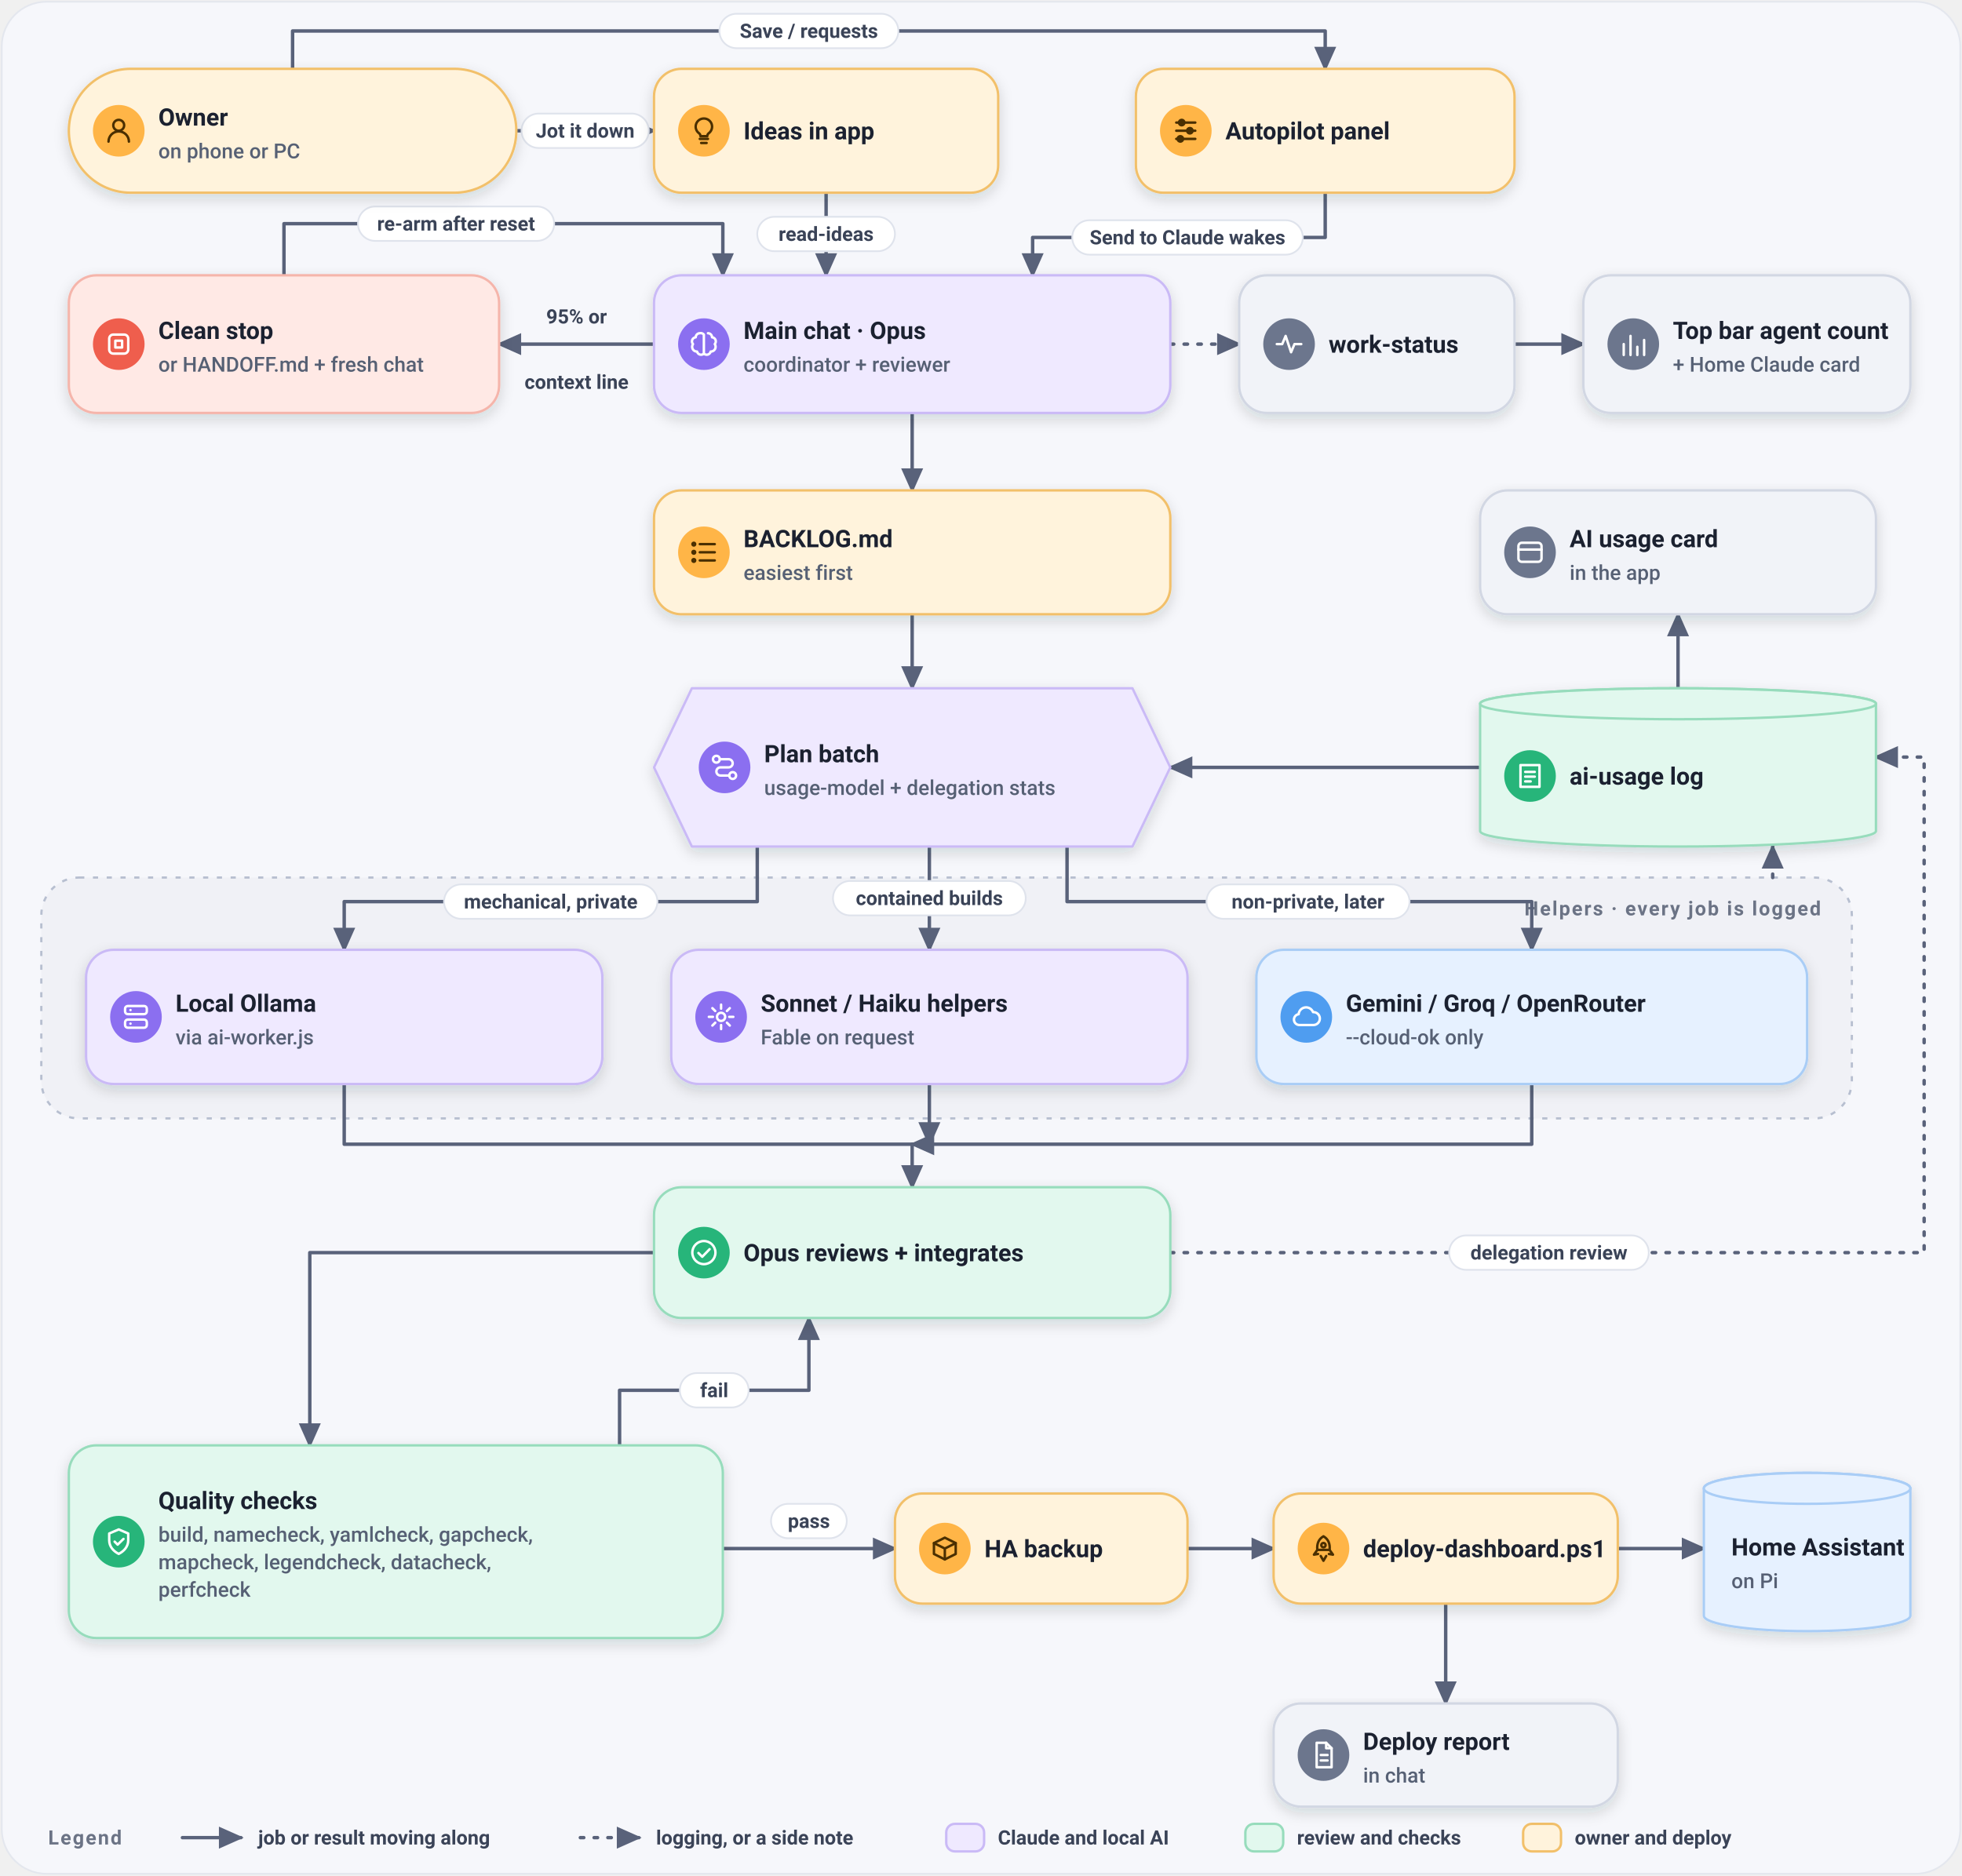
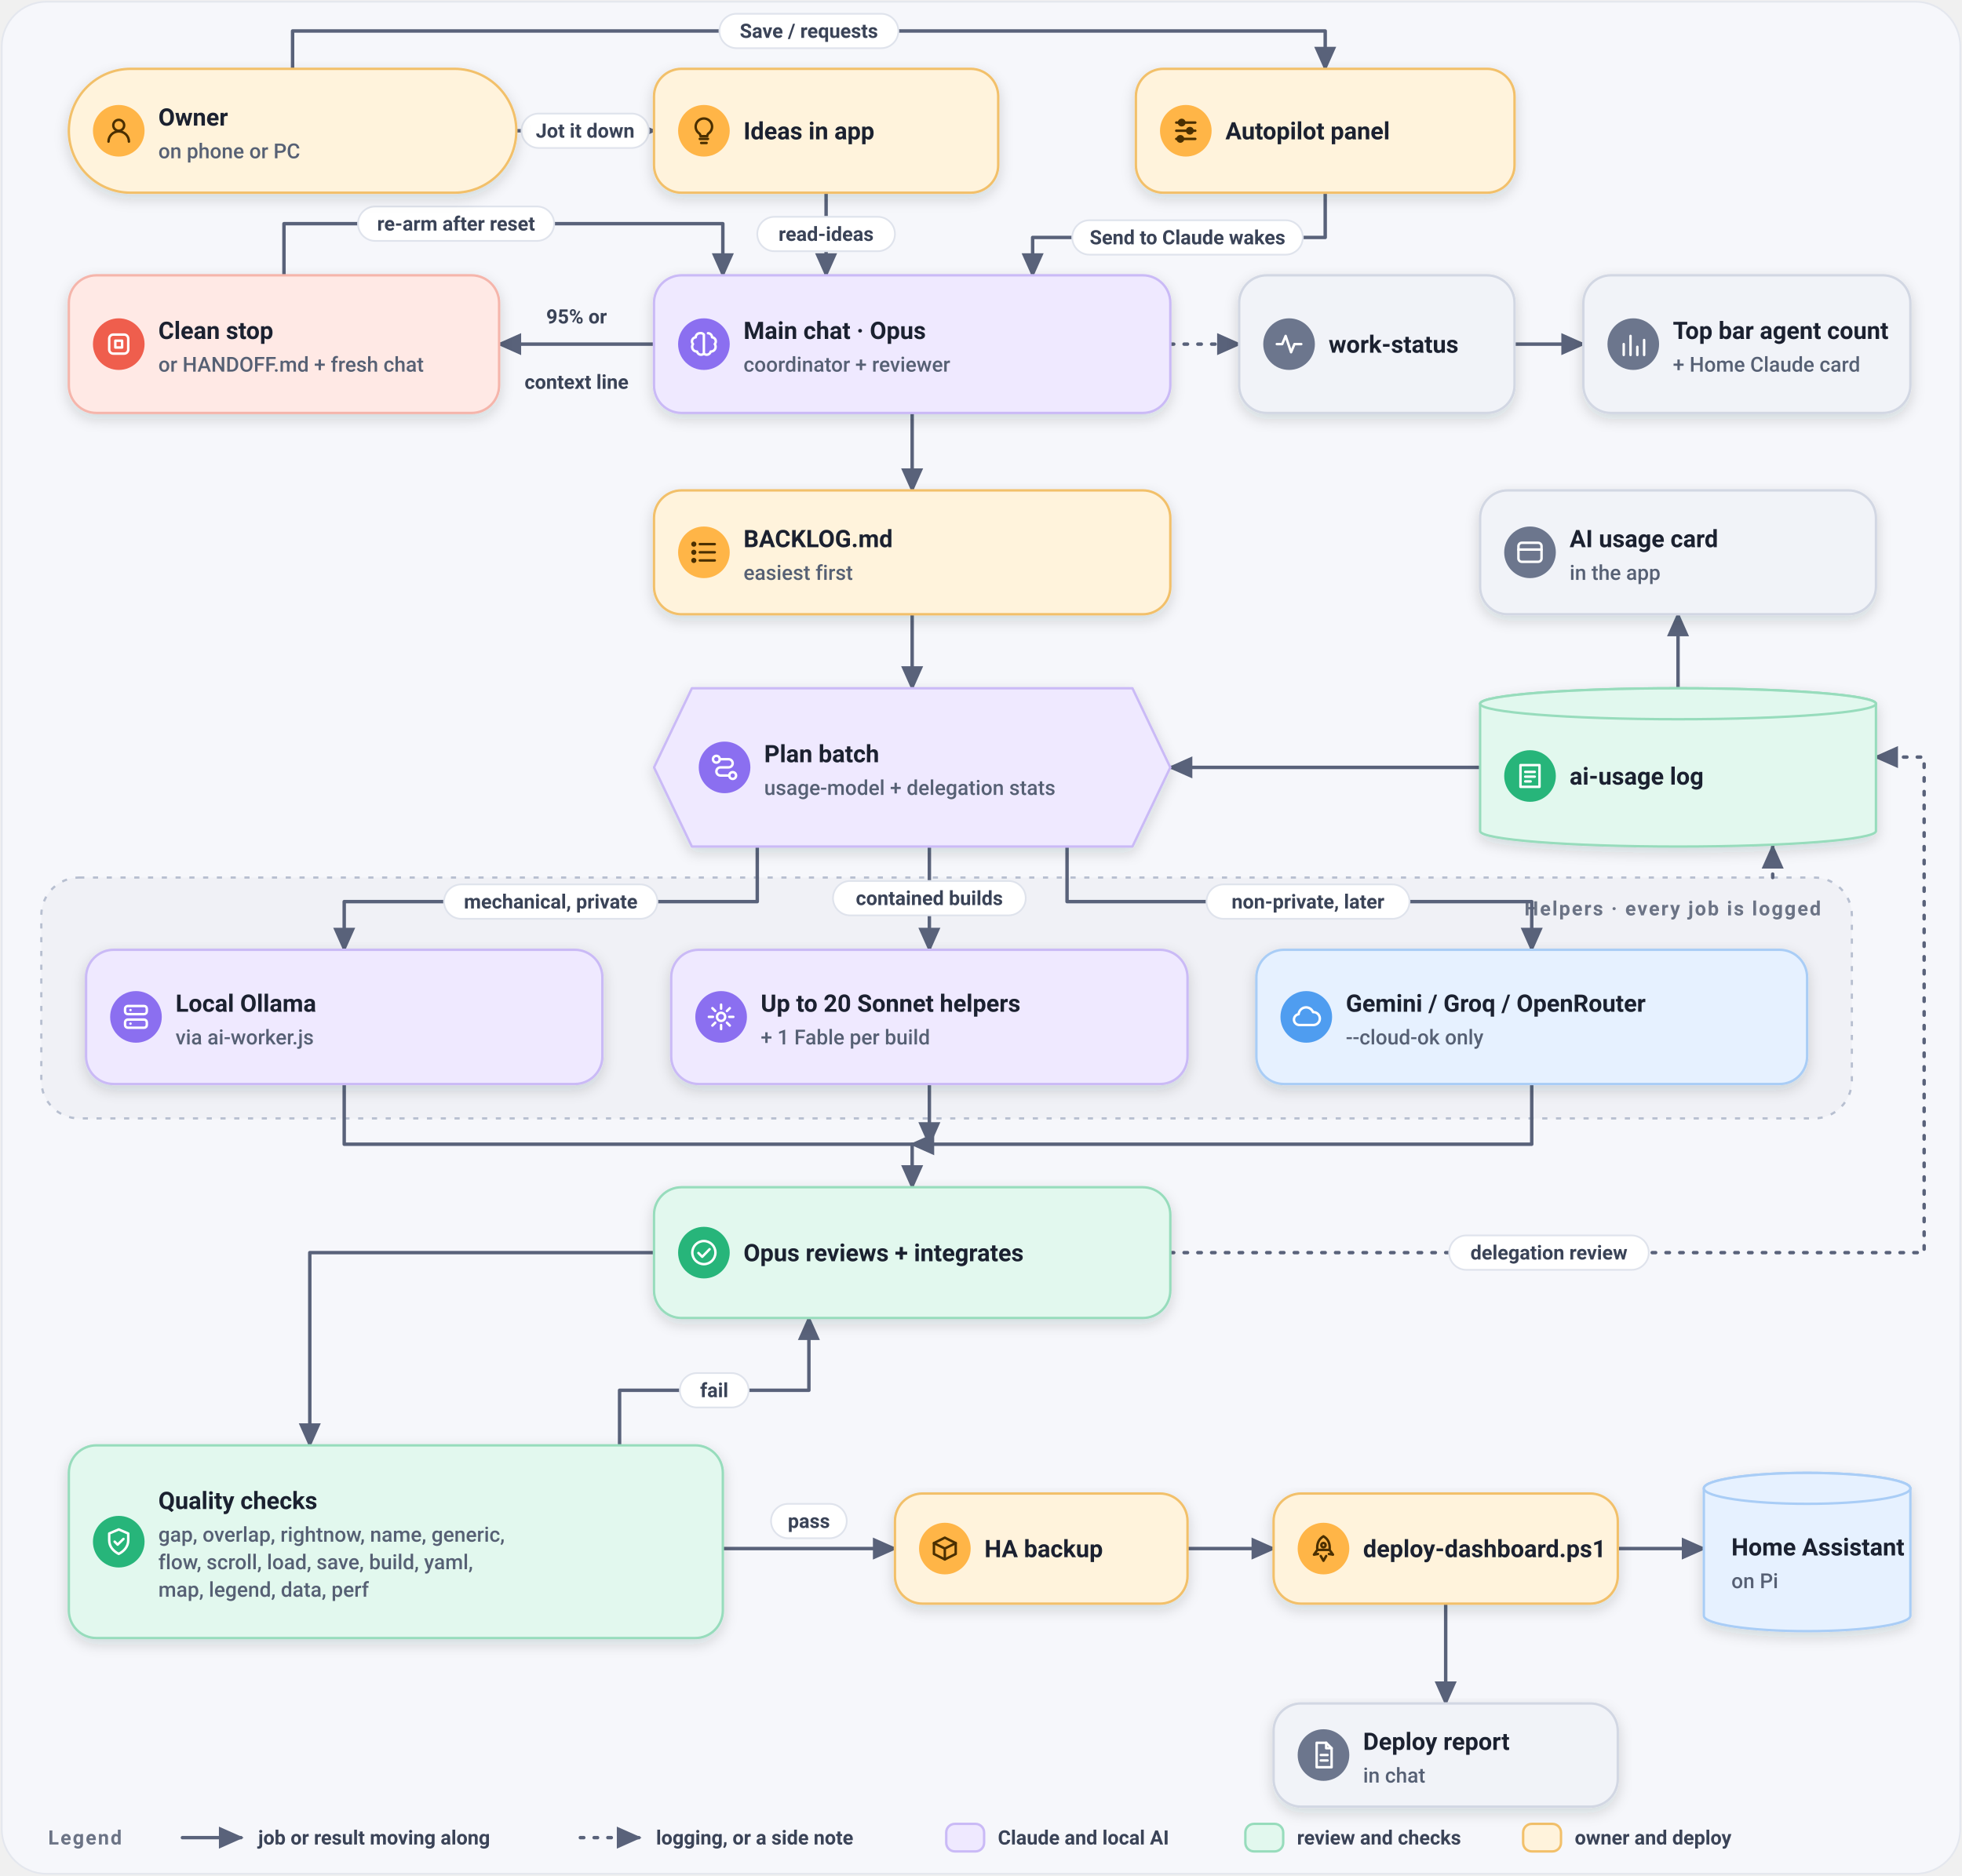
<svg xmlns="http://www.w3.org/2000/svg" viewBox="0 0 1140 1090" width="1140" height="1090" role="img" aria-labelledby="ttl desc" font-family="Segoe UI, system-ui, sans-serif">
  <style>
  .bg{fill:#f6f7fb;stroke:#e4e7ee}
  .card{fill:#ffffff;stroke:#dfe3ec;stroke-width:1.2}
  .t{font:700 14px "Segoe UI",system-ui,-apple-system,Roboto,Helvetica,Arial,sans-serif;fill:#1b2130}
  .s{font:500 12px "Segoe UI",system-ui,-apple-system,Roboto,Helvetica,Arial,sans-serif;fill:#566074}
  .gl{font:700 11.5px "Segoe UI",system-ui,-apple-system,Roboto,Helvetica,Arial,sans-serif;fill:#6b7385;letter-spacing:.08em;text-transform:uppercase}
  .ttl{font:800 17px "Segoe UI",system-ui,-apple-system,Roboto,Helvetica,Arial,sans-serif;fill:#1b2130}
  .lb{font:600 11.5px "Segoe UI",system-ui,-apple-system,Roboto,Helvetica,Arial,sans-serif;fill:#3a4357}
  .lbbg{fill:#ffffff;stroke:#dfe3ec;stroke-width:1}
  .grp{fill:rgba(120,130,150,.07);stroke:#c4cad8;stroke-width:1.4;stroke-dasharray:none}
  .grpd{fill:rgba(120,130,150,.05);stroke:#b7bfd0;stroke-width:1.3;stroke-dasharray:3 5}
  .ic{fill:none;stroke-width:1.8;stroke-linecap:round;stroke-linejoin:round}
  .ic .f{fill:currentColor}
  .e{fill:none;stroke:#59627a;stroke-width:2;stroke-linecap:round;stroke-linejoin:round}
  .et{fill:none;stroke:#e08a00;stroke-width:3.5;stroke-linecap:round;stroke-linejoin:round}
  .ed{fill:none;stroke:#59627a;stroke-width:2;stroke-dasharray:2 6;stroke-linecap:round;stroke-linejoin:round}
  .ar{fill:#59627a}.art{fill:#e08a00}
  .shadow{filter:url(#sh)}
  .num{stroke:none;fill:currentColor;font:800 14px "Segoe UI",system-ui,sans-serif}
  /* node colour kinds: tint / ring / icon chip */
  .k-acc .tint{fill:#fff3dc;stroke:#f2c06a}.k-acc .chip{fill:#ffb547}.k-acc .icn{stroke:#4a2f00;color:#4a2f00}
  .k-info .tint{fill:#e6f1ff;stroke:#a9cdf6}.k-info .chip{fill:#4f9df0}.k-info .icn{stroke:#fff;color:#fff}
  .k-ok .tint{fill:#e2f8ee;stroke:#97dcbc}.k-ok .chip{fill:#27b57a}.k-ok .icn{stroke:#fff;color:#fff}
  .k-vio .tint{fill:#efe9ff;stroke:#cabaf6}.k-vio .chip{fill:#8b6ff0}.k-vio .icn{stroke:#fff;color:#fff}
  .k-warn .tint{fill:#ffe9e5;stroke:#f5b5ab}.k-warn .chip{fill:#ef5e4d}.k-warn .icn{stroke:#fff;color:#fff}
  .k-neu .tint{fill:#f1f3f8;stroke:#d2d7e3}.k-neu .chip{fill:#6c768d}.k-neu .icn{stroke:#fff;color:#fff}
  @media (prefers-color-scheme: dark){
    .bg{fill:#141922;stroke:#262d3a}
    .card{fill:#1b212c;stroke:#2d3646}
    .t,.ttl{fill:#eef1f6}
    .s{fill:#a3adc0}
    .gl{fill:#8f9ab0}
    .lb{fill:#d3d9e6}
    .lbbg{fill:#1b212c;stroke:#2d3646}
    .grp{fill:rgba(160,175,205,.06);stroke:#3a4458}
    .grpd{fill:rgba(160,175,205,.04);stroke:#444f66}
    .e,.ed{stroke:#9aa5bd}.ar{fill:#9aa5bd}
    .et{stroke:#ffb547}.art{fill:#ffb547}
    .k-acc .tint{fill:#33290f;stroke:#7a5a1c}.k-acc .chip{fill:#ffb547}.k-acc .icn{stroke:#3a2500;color:#3a2500}
    .k-info .tint{fill:#13263d;stroke:#2f5c93}.k-info .chip{fill:#5aa9ff}.k-info .icn{stroke:#06182c;color:#06182c}
    .k-ok .tint{fill:#11291f;stroke:#25704f}.k-ok .chip{fill:#3ddc97}.k-ok .icn{stroke:#04210f;color:#04210f}
    .k-vio .tint{fill:#241d3d;stroke:#5a4a9c}.k-vio .chip{fill:#a78bfa}.k-vio .icn{stroke:#160c3a;color:#160c3a}
    .k-warn .tint{fill:#3a1a17;stroke:#8a3f36}.k-warn .chip{fill:#ff6b5b}.k-warn .icn{stroke:#3a0a05;color:#3a0a05}
    .k-neu .tint{fill:#232a37;stroke:#3b4558}.k-neu .chip{fill:#8b93a3}.k-neu .icn{stroke:#10141b;color:#10141b}
  }
</style>
  <defs>
    <filter id="sh" x="-10%" y="-10%" width="120%" height="130%">
      <feDropShadow dx="0" dy="3" stdDeviation="4" flood-color="#1b2130" flood-opacity=".16" />
    </filter>
    <marker id="ms" viewBox="0 0 10 10" refX="8" refY="5" markerWidth="8" markerHeight="8" orient="auto-start-reverse">
      <path class="ar" d="M0 1l9 4-9 4z" />
    </marker>
    <marker id="mt" viewBox="0 0 10 10" refX="8" refY="5" markerWidth="4.2" markerHeight="4.2" orient="auto-start-reverse">
      <path class="art" d="M0 0l10 5-10 5z" />
    </marker>
  </defs>
  <rect class="bg" x="1" y="1" width="1138" height="1088" rx="26" />
  <rect class="grpd" x="24" y="510" width="1052" height="140" rx="22" />
  <text class="gl" x="1058" y="532" text-anchor="end">Helpers · every job is logged</text>
  <path class="e" d="M300 76L380 76" marker-end="url(#ms)" />
  <rect class="lbbg" x="303" y="66" width="74" height="20" rx="10" />
  <text class="lb" x="340" y="80" text-anchor="middle">Jot it down</text>
  <path class="e" d="M170 40L170 18L770 18L770 40" marker-end="url(#ms)" />
  <rect class="lbbg" x="418" y="8" width="104" height="20" rx="10" />
  <text class="lb" x="470" y="22" text-anchor="middle">Save / requests</text>
  <path class="e" d="M480 112L480 160" marker-end="url(#ms)" />
  <rect class="lbbg" x="440" y="126" width="80" height="20" rx="10" />
  <text class="lb" x="480" y="140" text-anchor="middle">read-ideas</text>
  <path class="e" d="M770 112L770 138L600 138L600 160" marker-end="url(#ms)" />
  <rect class="lbbg" x="623" y="128" width="134" height="20" rx="10" />
  <text class="lb" x="690" y="142" text-anchor="middle">Send to Claude wakes</text>
  <path class="e" d="M380 200L290 200" marker-end="url(#ms)" />
  <text class="lb" x="335" y="188" text-anchor="middle">95% or</text>
  <text class="lb" x="335" y="226" text-anchor="middle">context line</text>
  <path class="e" d="M165 160L165 130L420 130L420 160" marker-end="url(#ms)" />
  <rect class="lbbg" x="208" y="120" width="114" height="20" rx="10" />
  <text class="lb" x="265" y="134" text-anchor="middle">re-arm after reset</text>
  <path class="ed" d="M680 200L720 200" marker-end="url(#ms)" />
  <path class="e" d="M880 200L920 200" marker-end="url(#ms)" />
  <path class="e" d="M530 240L530 285" marker-end="url(#ms)" />
  <path class="e" d="M530 357L530 400" marker-end="url(#ms)" />
  <path class="e" d="M440 492L440 524L200 524L200 552" marker-end="url(#ms)" />
  <rect class="lbbg" x="258" y="514" width="124" height="20" rx="10" />
  <text class="lb" x="320" y="528" text-anchor="middle">mechanical, private</text>
  <path class="e" d="M540 492L540 552" marker-end="url(#ms)" />
  <rect class="lbbg" x="484" y="512" width="112" height="20" rx="10" />
  <text class="lb" x="540" y="526" text-anchor="middle">contained builds</text>
  <path class="e" d="M620 492L620 524L890 524L890 552" marker-end="url(#ms)" />
  <rect class="lbbg" x="701" y="514" width="118" height="20" rx="10" />
  <text class="lb" x="760" y="528" text-anchor="middle">non-private, later</text>
  <path class="ed" d="M1030 510L1030 492" marker-end="url(#ms)" />
  <path class="e" d="M860 446L680 446" marker-end="url(#ms)" />
  <path class="e" d="M975 400L975 357" marker-end="url(#ms)" />
  <path class="e" d="M200 630L200 665L530 665L530 690" marker-end="url(#ms)" />
  <path class="e" d="M540 630L540 665" marker-end="url(#ms)" />
  <path class="e" d="M890 630L890 665L530 665" marker-end="url(#ms)" />
  <path class="ed" d="M680 728L1118 728L1118 440L1090 440" marker-end="url(#ms)" />
  <rect class="lbbg" x="842" y="718" width="116" height="20" rx="10" />
  <text class="lb" x="900" y="732" text-anchor="middle">delegation review</text>
  <path class="e" d="M380 728L180 728L180 840" marker-end="url(#ms)" />
  <path class="e" d="M360 840L360 808L470 808L470 766" marker-end="url(#ms)" />
  <rect class="lbbg" x="395" y="798" width="40" height="20" rx="10" />
  <text class="lb" x="415" y="812" text-anchor="middle">fail</text>
  <path class="e" d="M420 900L520 900" marker-end="url(#ms)" />
  <rect class="lbbg" x="448" y="874" width="44" height="20" rx="10" />
  <text class="lb" x="470" y="888" text-anchor="middle">pass</text>
  <path class="e" d="M690 900L740 900" marker-end="url(#ms)" />
  <path class="e" d="M940 900L990 900" marker-end="url(#ms)" />
  <path class="e" d="M840 932L840 990" marker-end="url(#ms)" />
  <text class="gl" x="28" y="1072">Legend</text>
  <path class="e" d="M106 1068h34" marker-end="url(#ms)" />
  <text class="lb" x="150" y="1072">job or result moving along</text>
  <path class="ed" d="M337.2 1068h34" marker-end="url(#ms)" />
  <text class="lb" x="381.2" y="1072">logging, or a side note</text>
  <g class="k-vio">
    <rect class="tint" x="549.8" y="1060" width="22" height="16" rx="5" stroke-width="1.4" />
  </g>
  <text class="lb" x="579.8" y="1072">Claude and local AI</text>
  <g class="k-ok">
    <rect class="tint" x="723.6" y="1060" width="22" height="16" rx="5" stroke-width="1.4" />
  </g>
  <text class="lb" x="753.6" y="1072">review and checks</text>
  <g class="k-acc">
    <rect class="tint" x="885" y="1060" width="22" height="16" rx="5" stroke-width="1.4" />
  </g>
  <text class="lb" x="915" y="1072">owner and deploy</text>
  <g class="k-acc">
    <rect class="tint shadow" x="40" y="40" width="260" height="72" rx="36" stroke-width="1.4" />
    <circle class="chip" cx="69" cy="76" r="15" />
    <g class="ic icn" transform="translate(59.5 66.5) scale(.79)">
      <g>
        <circle cx="12" cy="8" r="4" />
        <path d="M4.5 20a7.5 7.5 0 0 1 15 0" />
      </g>
    </g>
    <text class="t" x="92" y="73">Owner</text>
    <text class="s" x="92" y="92">on phone or PC</text>
  </g>
  <g class="k-acc">
    <rect class="tint shadow" x="380" y="40" width="200" height="72" rx="16" stroke-width="1.4" />
    <circle class="chip" cx="409" cy="76" r="15" />
    <g class="ic icn" transform="translate(399.5 66.5) scale(.79)">
      <g>
        <path d="M9 18h6M10 21h4" />
        <path d="M12 3a6 6 0 0 0-3.5 10.9c.6.5 1 1.2 1 2.1h5c0-.9.4-1.6 1-2.1A6 6 0 0 0 12 3z" />
      </g>
    </g>
    <text class="t" x="432" y="81">Ideas in app</text>
  </g>
  <g class="k-acc">
    <rect class="tint shadow" x="660" y="40" width="220" height="72" rx="16" stroke-width="1.4" />
    <circle class="chip" cx="689" cy="76" r="15" />
    <g class="ic icn" transform="translate(679.5 66.5) scale(.79)">
      <g>
        <path d="M5 6h14M5 12h14M5 18h14" />
        <circle cx="9" cy="6" r="2" class="f" />
        <circle cx="15" cy="12" r="2" class="f" />
        <circle cx="8" cy="18" r="2" class="f" />
      </g>
    </g>
    <text class="t" x="712" y="81">Autopilot panel</text>
  </g>
  <g class="k-vio">
    <rect class="tint shadow" x="380" y="160" width="300" height="80" rx="16" stroke-width="1.4" />
    <circle class="chip" cx="409" cy="200" r="15" />
    <g class="ic icn" transform="translate(399.5 190.5) scale(.79)">
      <g>
        <path d="M9 4a3 3 0 0 0-3 3 3 3 0 0 0-2 5 3.5 3.5 0 0 0 3 5.5A3 3 0 0 0 12 19V5a3 3 0 0 0-3-1z" />
        <path d="M15 4a3 3 0 0 1 3 3 3 3 0 0 1 2 5 3.5 3.5 0 0 1-3 5.5A3 3 0 0 1 12 19" />
      </g>
    </g>
    <text class="t" x="432" y="197">Main chat · Opus</text>
    <text class="s" x="432" y="216">coordinator + reviewer</text>
  </g>
  <g class="k-warn">
    <rect class="tint shadow" x="40" y="160" width="250" height="80" rx="16" stroke-width="1.4" />
    <circle class="chip" cx="69" cy="200" r="15" />
    <g class="ic icn" transform="translate(59.5 190.5) scale(.79)">
      <g>
        <rect x="5" y="5" width="14" height="14" rx="3" />
        <path d="M9.5 9.5h5v5h-5z" />
      </g>
    </g>
    <text class="t" x="92" y="197">Clean stop</text>
    <text class="s" x="92" y="216">or HANDOFF.md + fresh chat</text>
  </g>
  <g class="k-neu">
    <rect class="tint shadow" x="720" y="160" width="160" height="80" rx="16" stroke-width="1.4" />
    <circle class="chip" cx="749" cy="200" r="15" />
    <g class="ic icn" transform="translate(739.5 190.5) scale(.79)">
      <g>
        <path d="M3 12h4l2.5-6 4 12 2.5-6H21" />
      </g>
    </g>
    <text class="t" x="772" y="205">work-status</text>
  </g>
  <g class="k-neu">
    <rect class="tint shadow" x="920" y="160" width="190" height="80" rx="16" stroke-width="1.4" />
    <circle class="chip" cx="949" cy="200" r="15" />
    <g class="ic icn" transform="translate(939.5 190.5) scale(.79)">
      <g>
        <path d="M5 20V12M10 20V6M15 20v-6M20 20V9" />
      </g>
    </g>
    <text class="t" x="972" y="197">Top bar agent count</text>
    <text class="s" x="972" y="216">+ Home Claude card</text>
  </g>
  <g class="k-acc">
    <rect class="tint shadow" x="380" y="285" width="300" height="72" rx="16" stroke-width="1.4" />
    <circle class="chip" cx="409" cy="321" r="15" />
    <g class="ic icn" transform="translate(399.5 311.5) scale(.79)">
      <g>
        <path d="M9 6h11M9 12h11M9 18h11" />
        <circle cx="4.6" cy="6" r="1" />
        <circle cx="4.6" cy="12" r="1" />
        <circle cx="4.6" cy="18" r="1" />
      </g>
    </g>
    <text class="t" x="432" y="318">BACKLOG.md</text>
    <text class="s" x="432" y="337">easiest first</text>
  </g>
  <g class="k-vio">
    <g class="shadow">
      <path class="tint" stroke-width="1.4" stroke-linejoin="round" d="M402 400H658L680 446L658 492H402L380 446z" />
    </g>
    <circle class="chip" cx="421" cy="446" r="15" />
    <g class="ic icn" transform="translate(411.5 436.5) scale(.79)">
      <g>
        <circle cx="6" cy="6" r="2.5" />
        <circle cx="18" cy="18" r="2.5" />
        <path d="M8.5 6H15a3 3 0 0 1 0 6H9a3 3 0 0 0 0 6h6.5" />
      </g>
    </g>
    <text class="t" x="444" y="443">Plan batch</text>
    <text class="s" x="444" y="462">usage-model + delegation stats</text>
  </g>
  <g class="k-vio">
    <rect class="tint shadow" x="50" y="552" width="300" height="78" rx="16" stroke-width="1.4" />
    <circle class="chip" cx="79" cy="591" r="15" />
    <g class="ic icn" transform="translate(69.5 581.5) scale(.79)">
      <g>
        <rect x="4" y="4" width="16" height="6" rx="2" />
        <rect x="4" y="14" width="16" height="6" rx="2" />
        <path d="M8 7h.01M8 17h.01" />
      </g>
    </g>
    <text class="t" x="102" y="588">Local Ollama</text>
    <text class="s" x="102" y="607">via ai-worker.js</text>
  </g>
  <g class="k-vio">
    <rect class="tint shadow" x="390" y="552" width="300" height="78" rx="16" stroke-width="1.4" />
    <circle class="chip" cx="419" cy="591" r="15" />
    <g class="ic icn" transform="translate(409.5 581.5) scale(.79)">
      <g>
        <circle cx="12" cy="12" r="3" />
        <path d="M12 3v3M12 18v3M3 12h3M18 12h3M5.6 5.6l2.1 2.1M16.3 16.3l2.1 2.1M18.4 5.6l-2.1 2.1M7.7 16.3l-2.1 2.1" />
      </g>
    </g>
-     <text class="t" x="442" y="588">Sonnet / Haiku helpers</text>
-     <text class="s" x="442" y="607">Fable on request</text>
+     <text class="t" x="442" y="588">Up to 20 Sonnet helpers</text>
+     <text class="s" x="442" y="607">+ 1 Fable per build</text>
  </g>
  <g class="k-info">
    <rect class="tint shadow" x="730" y="552" width="320" height="78" rx="16" stroke-width="1.4" />
    <circle class="chip" cx="759" cy="591" r="15" />
    <g class="ic icn" transform="translate(749.5 581.5) scale(.79)">
      <g>
        <path d="M7 18a4 4 0 0 1-.6-7.96A5.5 5.5 0 0 1 17 8.5 4.5 4.5 0 0 1 17.5 18z" />
      </g>
    </g>
    <text class="t" x="782" y="588">Gemini / Groq / OpenRouter</text>
    <text class="s" x="782" y="607">--cloud-ok only</text>
  </g>
  <g class="k-ok">
    <g class="shadow">
      <path class="tint" d="M860 409v74a115 9 0 0 0 230 0V409a115 9 0 0 0 -230 0z" stroke-width="1.4" />
    </g>
    <ellipse class="tint" cx="975" cy="409" rx="115" ry="9" stroke-width="1.4" style="fill-opacity:.7" />
    <circle class="chip" cx="889" cy="451" r="15" />
    <g class="ic icn" transform="translate(879.5 441.5) scale(.79)">
      <g>
        <path d="M5 4h14v16H5z" />
        <path d="M8.5 9h7M8.5 12.5h7M8.5 16h4" />
      </g>
    </g>
    <text class="t" x="912" y="456">ai-usage log</text>
  </g>
  <g class="k-neu">
    <rect class="tint shadow" x="860" y="285" width="230" height="72" rx="16" stroke-width="1.4" />
    <circle class="chip" cx="889" cy="321" r="15" />
    <g class="ic icn" transform="translate(879.5 311.5) scale(.79)">
      <g>
        <rect x="3.5" y="5" width="17" height="14" rx="2.5" />
        <path d="M3.5 10h17" />
      </g>
    </g>
    <text class="t" x="912" y="318">AI usage card</text>
    <text class="s" x="912" y="337">in the app</text>
  </g>
  <g class="k-ok">
    <rect class="tint shadow" x="380" y="690" width="300" height="76" rx="16" stroke-width="1.4" />
    <circle class="chip" cx="409" cy="728" r="15" />
    <g class="ic icn" transform="translate(399.5 718.5) scale(.79)">
      <g>
        <circle cx="12" cy="12" r="8.5" />
        <path d="M8 12.3l2.8 2.8L16.2 9.5" />
      </g>
    </g>
    <text class="t" x="432" y="733">Opus reviews + integrates</text>
  </g>
  <g class="k-ok">
    <rect class="tint shadow" x="40" y="840" width="380" height="112" rx="16" stroke-width="1.4" />
    <circle class="chip" cx="69" cy="896" r="15" />
    <g class="ic icn" transform="translate(59.5 886.5) scale(.79)">
      <g>
        <path d="M12 3l7 3v5c0 4.5-3 8-7 10-4-2-7-5.5-7-10V6z" />
        <path d="M9 12l2.2 2.2L15.5 10" />
      </g>
    </g>
    <text class="t" x="92" y="877">Quality checks</text>
-     <text class="s" x="92" y="896">build, namecheck, yamlcheck, gapcheck,</text>
-     <text class="s" x="92" y="912">mapcheck, legendcheck, datacheck,</text>
-     <text class="s" x="92" y="928">perfcheck</text>
+     <text class="s" x="92" y="896">gap, overlap, rightnow, name, generic,</text>
+     <text class="s" x="92" y="912">flow, scroll, load, save, build, yaml,</text>
+     <text class="s" x="92" y="928">map, legend, data, perf</text>
  </g>
  <g class="k-acc">
    <rect class="tint shadow" x="520" y="868" width="170" height="64" rx="16" stroke-width="1.4" />
    <circle class="chip" cx="549" cy="900" r="15" />
    <g class="ic icn" transform="translate(539.5 890.5) scale(.79)">
      <g>
        <path d="M4 8l8-4 8 4v8l-8 4-8-4z" />
        <path d="M4 8l8 4 8-4M12 12v8" />
      </g>
    </g>
    <text class="t" x="572" y="905">HA backup</text>
  </g>
  <g class="k-acc">
    <rect class="tint shadow" x="740" y="868" width="200" height="64" rx="16" stroke-width="1.4" />
    <circle class="chip" cx="769" cy="900" r="15" />
    <g class="ic icn" transform="translate(759.5 890.5) scale(.79)">
      <g>
        <path d="M12 3c3.5 2 5 5.5 4.5 10H7.5C7 8.5 8.5 5 12 3z" />
        <circle cx="12" cy="9.5" r="1.6" />
        <path d="M7.5 13l-2.5 3.5 3-.5M16.5 13l2.5 3.5-3-.5M10 17.5l2 3.5 2-3.5" />
      </g>
    </g>
    <text class="t" x="792" y="905">deploy-dashboard.ps1</text>
  </g>
  <g class="k-info">
    <g class="shadow">
      <path class="tint" d="M990 865v74a60 9 0 0 0 120 0V865a60 9 0 0 0 -120 0z" stroke-width="1.4" />
    </g>
    <ellipse class="tint" cx="1050" cy="865" rx="60" ry="9" stroke-width="1.4" style="fill-opacity:.7" />
    <text class="t" x="1006" y="904">Home Assistant</text>
    <text class="s" x="1006" y="923">on Pi</text>
  </g>
  <g class="k-neu">
    <rect class="tint shadow" x="740" y="990" width="200" height="60" rx="16" stroke-width="1.4" />
    <circle class="chip" cx="769" cy="1020" r="15" />
    <g class="ic icn" transform="translate(759.5 1010.5) scale(.79)">
      <g>
        <path d="M7 3h7l4 4v14H7z" />
        <path d="M14 3v4h4M10 12h5M10 16h5" />
      </g>
    </g>
    <text class="t" x="792" y="1017">Deploy report</text>
    <text class="s" x="792" y="1036">in chat</text>
  </g>
</svg>
